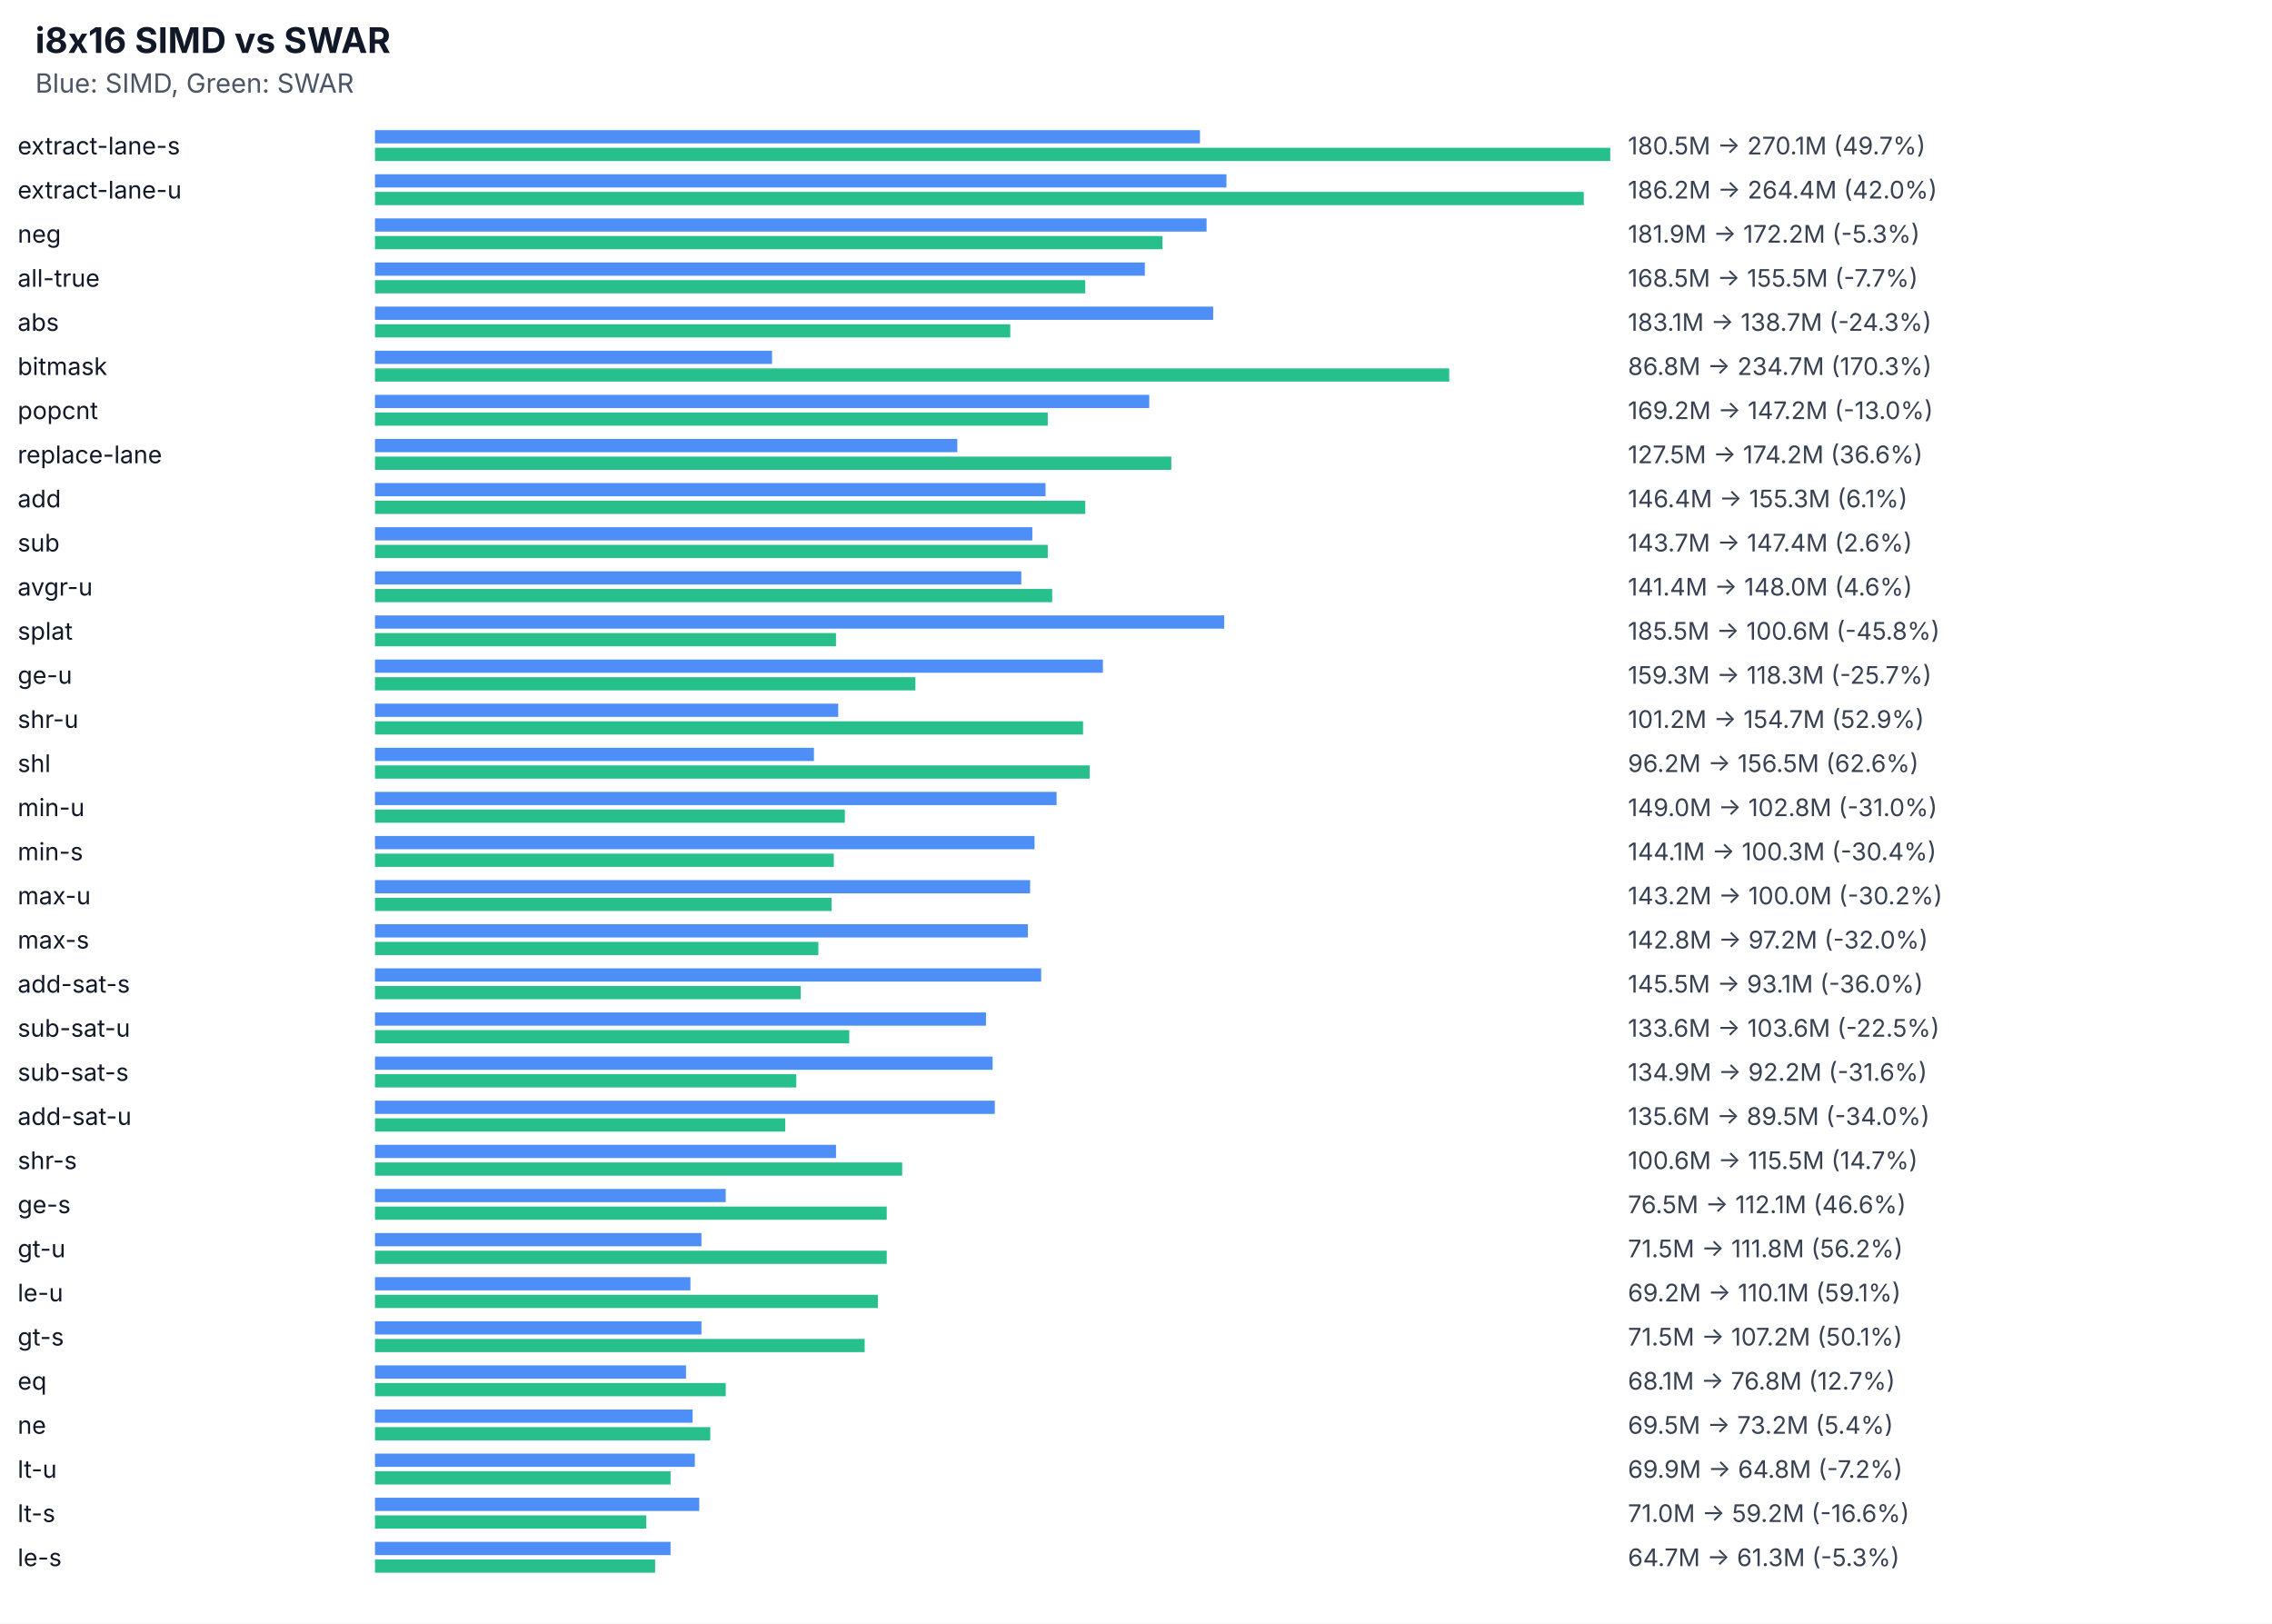
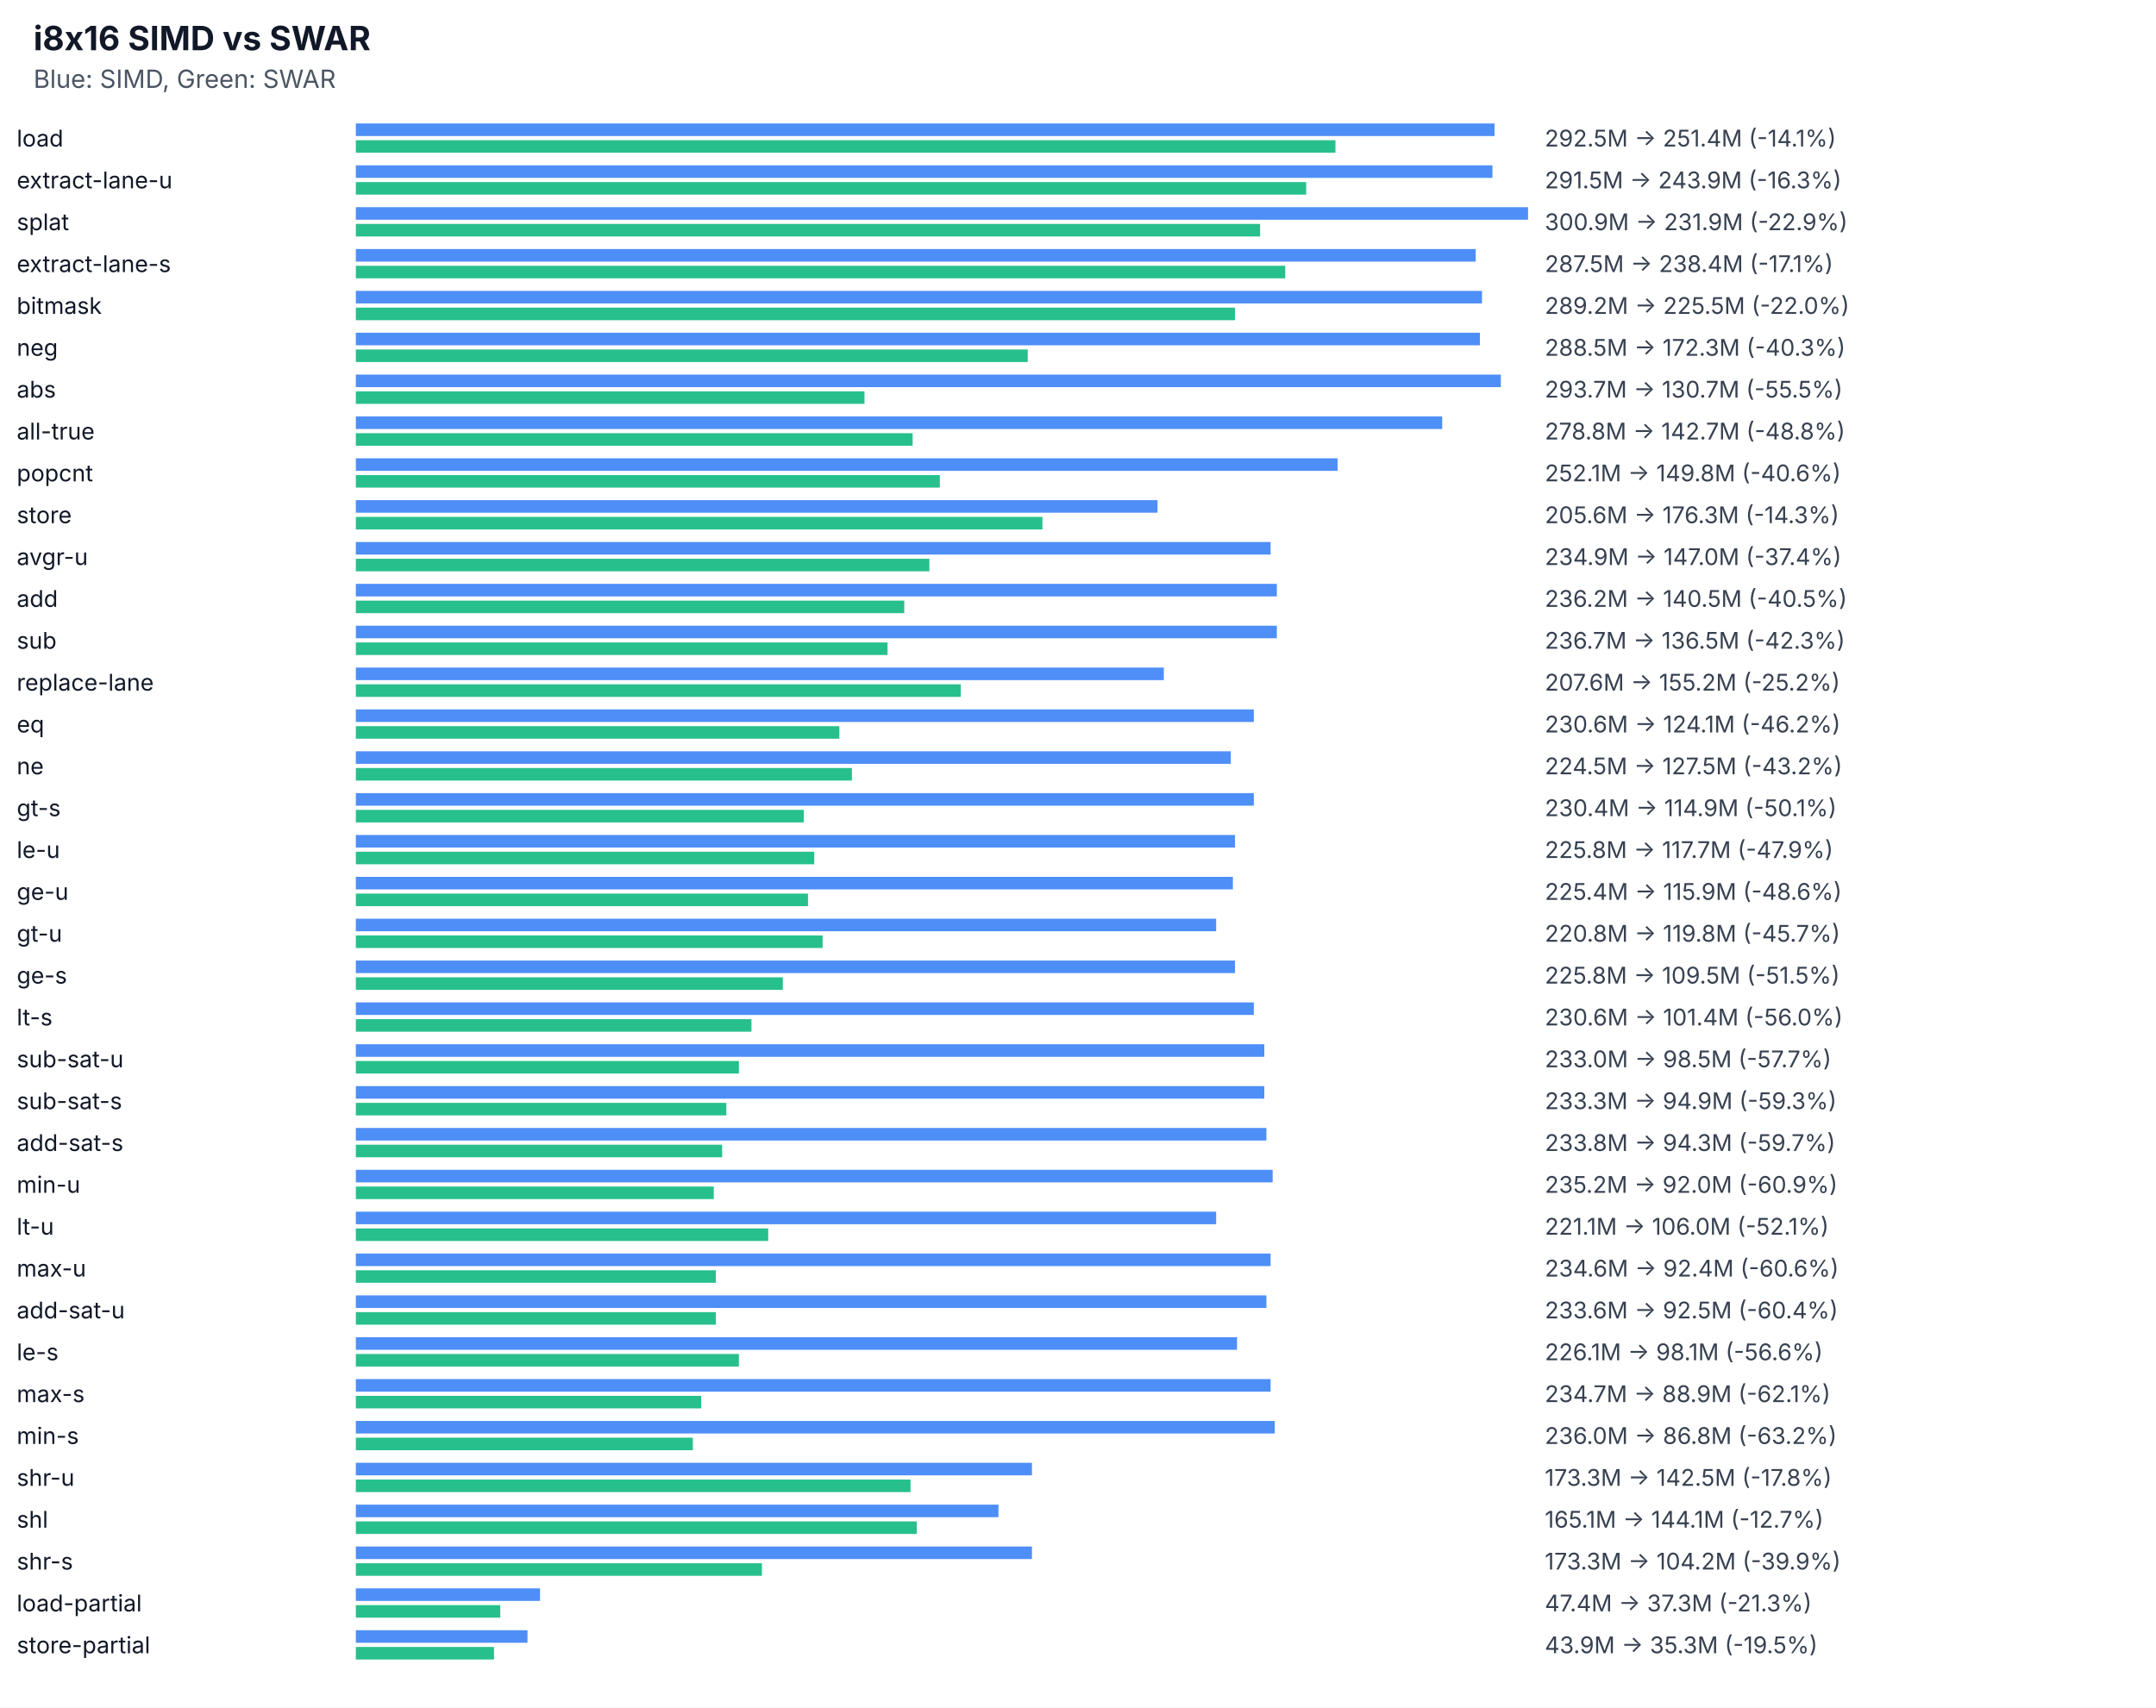
- <svg xmlns="http://www.w3.org/2000/svg" width="1030" height="736" viewBox="0 0 1030 736">
-   <rect x="0" y="0" width="1030" height="736" fill="#ffffff" />
+ <svg xmlns="http://www.w3.org/2000/svg" width="1030" height="816" viewBox="0 0 1030 816">
+   <rect x="0" y="0" width="1030" height="816" fill="#ffffff" />
  <text x="16" y="24" font-family="Inter, Arial, sans-serif" font-size="16" font-weight="700" fill="#111827">i8x16 SIMD vs SWAR</text>
  <text x="16" y="42" font-family="Inter, Arial, sans-serif" font-size="12" fill="#4b5563">Blue: SIMD, Green: SWAR</text>
-   <text x="8" y="70" font-family="Inter, Arial, sans-serif" font-size="11" fill="#111827">extract-lane-s</text>
-   <rect x="170" y="59" width="374" height="6" fill="#3b82f6" opacity="0.9" />
-   <rect x="170" y="67" width="560" height="6" fill="#10b981" opacity="0.9" />
-   <text x="738" y="70" font-family="Inter, Arial, sans-serif" font-size="11" fill="#374151">180.5M -&gt; 270.1M (49.7%)</text>
+   <text x="8" y="70" font-family="Inter, Arial, sans-serif" font-size="11" fill="#111827">load</text>
+   <rect x="170" y="59" width="544" height="6" fill="#3b82f6" opacity="0.9" />
+   <rect x="170" y="67" width="468" height="6" fill="#10b981" opacity="0.9" />
+   <text x="738" y="70" font-family="Inter, Arial, sans-serif" font-size="11" fill="#374151">292.5M -&gt; 251.4M (-14.1%)</text>
  <text x="8" y="90" font-family="Inter, Arial, sans-serif" font-size="11" fill="#111827">extract-lane-u</text>
-   <rect x="170" y="79" width="386" height="6" fill="#3b82f6" opacity="0.9" />
-   <rect x="170" y="87" width="548" height="6" fill="#10b981" opacity="0.9" />
-   <text x="738" y="90" font-family="Inter, Arial, sans-serif" font-size="11" fill="#374151">186.2M -&gt; 264.4M (42.0%)</text>
-   <text x="8" y="110" font-family="Inter, Arial, sans-serif" font-size="11" fill="#111827">neg</text>
-   <rect x="170" y="99" width="377" height="6" fill="#3b82f6" opacity="0.9" />
-   <rect x="170" y="107" width="357" height="6" fill="#10b981" opacity="0.9" />
-   <text x="738" y="110" font-family="Inter, Arial, sans-serif" font-size="11" fill="#374151">181.9M -&gt; 172.2M (-5.3%)</text>
-   <text x="8" y="130" font-family="Inter, Arial, sans-serif" font-size="11" fill="#111827">all-true</text>
-   <rect x="170" y="119" width="349" height="6" fill="#3b82f6" opacity="0.9" />
-   <rect x="170" y="127" width="322" height="6" fill="#10b981" opacity="0.9" />
-   <text x="738" y="130" font-family="Inter, Arial, sans-serif" font-size="11" fill="#374151">168.5M -&gt; 155.5M (-7.7%)</text>
-   <text x="8" y="150" font-family="Inter, Arial, sans-serif" font-size="11" fill="#111827">abs</text>
-   <rect x="170" y="139" width="380" height="6" fill="#3b82f6" opacity="0.9" />
-   <rect x="170" y="147" width="288" height="6" fill="#10b981" opacity="0.9" />
-   <text x="738" y="150" font-family="Inter, Arial, sans-serif" font-size="11" fill="#374151">183.1M -&gt; 138.7M (-24.3%)</text>
-   <text x="8" y="170" font-family="Inter, Arial, sans-serif" font-size="11" fill="#111827">bitmask</text>
-   <rect x="170" y="159" width="180" height="6" fill="#3b82f6" opacity="0.9" />
-   <rect x="170" y="167" width="487" height="6" fill="#10b981" opacity="0.9" />
-   <text x="738" y="170" font-family="Inter, Arial, sans-serif" font-size="11" fill="#374151">86.8M -&gt; 234.7M (170.3%)</text>
-   <text x="8" y="190" font-family="Inter, Arial, sans-serif" font-size="11" fill="#111827">popcnt</text>
-   <rect x="170" y="179" width="351" height="6" fill="#3b82f6" opacity="0.9" />
-   <rect x="170" y="187" width="305" height="6" fill="#10b981" opacity="0.9" />
-   <text x="738" y="190" font-family="Inter, Arial, sans-serif" font-size="11" fill="#374151">169.2M -&gt; 147.2M (-13.0%)</text>
-   <text x="8" y="210" font-family="Inter, Arial, sans-serif" font-size="11" fill="#111827">replace-lane</text>
-   <rect x="170" y="199" width="264" height="6" fill="#3b82f6" opacity="0.9" />
-   <rect x="170" y="207" width="361" height="6" fill="#10b981" opacity="0.9" />
-   <text x="738" y="210" font-family="Inter, Arial, sans-serif" font-size="11" fill="#374151">127.5M -&gt; 174.2M (36.6%)</text>
-   <text x="8" y="230" font-family="Inter, Arial, sans-serif" font-size="11" fill="#111827">add</text>
-   <rect x="170" y="219" width="304" height="6" fill="#3b82f6" opacity="0.9" />
-   <rect x="170" y="227" width="322" height="6" fill="#10b981" opacity="0.9" />
-   <text x="738" y="230" font-family="Inter, Arial, sans-serif" font-size="11" fill="#374151">146.4M -&gt; 155.3M (6.1%)</text>
-   <text x="8" y="250" font-family="Inter, Arial, sans-serif" font-size="11" fill="#111827">sub</text>
-   <rect x="170" y="239" width="298" height="6" fill="#3b82f6" opacity="0.9" />
-   <rect x="170" y="247" width="305" height="6" fill="#10b981" opacity="0.9" />
-   <text x="738" y="250" font-family="Inter, Arial, sans-serif" font-size="11" fill="#374151">143.7M -&gt; 147.4M (2.6%)</text>
+   <rect x="170" y="79" width="543" height="6" fill="#3b82f6" opacity="0.9" />
+   <rect x="170" y="87" width="454" height="6" fill="#10b981" opacity="0.9" />
+   <text x="738" y="90" font-family="Inter, Arial, sans-serif" font-size="11" fill="#374151">291.5M -&gt; 243.9M (-16.3%)</text>
+   <text x="8" y="110" font-family="Inter, Arial, sans-serif" font-size="11" fill="#111827">splat</text>
+   <rect x="170" y="99" width="560" height="6" fill="#3b82f6" opacity="0.9" />
+   <rect x="170" y="107" width="432" height="6" fill="#10b981" opacity="0.9" />
+   <text x="738" y="110" font-family="Inter, Arial, sans-serif" font-size="11" fill="#374151">300.9M -&gt; 231.9M (-22.9%)</text>
+   <text x="8" y="130" font-family="Inter, Arial, sans-serif" font-size="11" fill="#111827">extract-lane-s</text>
+   <rect x="170" y="119" width="535" height="6" fill="#3b82f6" opacity="0.9" />
+   <rect x="170" y="127" width="444" height="6" fill="#10b981" opacity="0.9" />
+   <text x="738" y="130" font-family="Inter, Arial, sans-serif" font-size="11" fill="#374151">287.5M -&gt; 238.4M (-17.1%)</text>
+   <text x="8" y="150" font-family="Inter, Arial, sans-serif" font-size="11" fill="#111827">bitmask</text>
+   <rect x="170" y="139" width="538" height="6" fill="#3b82f6" opacity="0.9" />
+   <rect x="170" y="147" width="420" height="6" fill="#10b981" opacity="0.9" />
+   <text x="738" y="150" font-family="Inter, Arial, sans-serif" font-size="11" fill="#374151">289.2M -&gt; 225.5M (-22.0%)</text>
+   <text x="8" y="170" font-family="Inter, Arial, sans-serif" font-size="11" fill="#111827">neg</text>
+   <rect x="170" y="159" width="537" height="6" fill="#3b82f6" opacity="0.9" />
+   <rect x="170" y="167" width="321" height="6" fill="#10b981" opacity="0.9" />
+   <text x="738" y="170" font-family="Inter, Arial, sans-serif" font-size="11" fill="#374151">288.5M -&gt; 172.3M (-40.3%)</text>
+   <text x="8" y="190" font-family="Inter, Arial, sans-serif" font-size="11" fill="#111827">abs</text>
+   <rect x="170" y="179" width="547" height="6" fill="#3b82f6" opacity="0.9" />
+   <rect x="170" y="187" width="243" height="6" fill="#10b981" opacity="0.9" />
+   <text x="738" y="190" font-family="Inter, Arial, sans-serif" font-size="11" fill="#374151">293.7M -&gt; 130.7M (-55.5%)</text>
+   <text x="8" y="210" font-family="Inter, Arial, sans-serif" font-size="11" fill="#111827">all-true</text>
+   <rect x="170" y="199" width="519" height="6" fill="#3b82f6" opacity="0.9" />
+   <rect x="170" y="207" width="266" height="6" fill="#10b981" opacity="0.9" />
+   <text x="738" y="210" font-family="Inter, Arial, sans-serif" font-size="11" fill="#374151">278.8M -&gt; 142.7M (-48.8%)</text>
+   <text x="8" y="230" font-family="Inter, Arial, sans-serif" font-size="11" fill="#111827">popcnt</text>
+   <rect x="170" y="219" width="469" height="6" fill="#3b82f6" opacity="0.9" />
+   <rect x="170" y="227" width="279" height="6" fill="#10b981" opacity="0.9" />
+   <text x="738" y="230" font-family="Inter, Arial, sans-serif" font-size="11" fill="#374151">252.1M -&gt; 149.8M (-40.6%)</text>
+   <text x="8" y="250" font-family="Inter, Arial, sans-serif" font-size="11" fill="#111827">store</text>
+   <rect x="170" y="239" width="383" height="6" fill="#3b82f6" opacity="0.9" />
+   <rect x="170" y="247" width="328" height="6" fill="#10b981" opacity="0.9" />
+   <text x="738" y="250" font-family="Inter, Arial, sans-serif" font-size="11" fill="#374151">205.6M -&gt; 176.3M (-14.3%)</text>
  <text x="8" y="270" font-family="Inter, Arial, sans-serif" font-size="11" fill="#111827">avgr-u</text>
-   <rect x="170" y="259" width="293" height="6" fill="#3b82f6" opacity="0.9" />
-   <rect x="170" y="267" width="307" height="6" fill="#10b981" opacity="0.9" />
-   <text x="738" y="270" font-family="Inter, Arial, sans-serif" font-size="11" fill="#374151">141.4M -&gt; 148.0M (4.6%)</text>
-   <text x="8" y="290" font-family="Inter, Arial, sans-serif" font-size="11" fill="#111827">splat</text>
-   <rect x="170" y="279" width="385" height="6" fill="#3b82f6" opacity="0.9" />
-   <rect x="170" y="287" width="209" height="6" fill="#10b981" opacity="0.9" />
-   <text x="738" y="290" font-family="Inter, Arial, sans-serif" font-size="11" fill="#374151">185.5M -&gt; 100.6M (-45.8%)</text>
-   <text x="8" y="310" font-family="Inter, Arial, sans-serif" font-size="11" fill="#111827">ge-u</text>
-   <rect x="170" y="299" width="330" height="6" fill="#3b82f6" opacity="0.9" />
-   <rect x="170" y="307" width="245" height="6" fill="#10b981" opacity="0.9" />
-   <text x="738" y="310" font-family="Inter, Arial, sans-serif" font-size="11" fill="#374151">159.3M -&gt; 118.3M (-25.7%)</text>
-   <text x="8" y="330" font-family="Inter, Arial, sans-serif" font-size="11" fill="#111827">shr-u</text>
-   <rect x="170" y="319" width="210" height="6" fill="#3b82f6" opacity="0.9" />
-   <rect x="170" y="327" width="321" height="6" fill="#10b981" opacity="0.9" />
-   <text x="738" y="330" font-family="Inter, Arial, sans-serif" font-size="11" fill="#374151">101.2M -&gt; 154.7M (52.9%)</text>
-   <text x="8" y="350" font-family="Inter, Arial, sans-serif" font-size="11" fill="#111827">shl</text>
-   <rect x="170" y="339" width="199" height="6" fill="#3b82f6" opacity="0.9" />
-   <rect x="170" y="347" width="324" height="6" fill="#10b981" opacity="0.9" />
-   <text x="738" y="350" font-family="Inter, Arial, sans-serif" font-size="11" fill="#374151">96.2M -&gt; 156.5M (62.6%)</text>
-   <text x="8" y="370" font-family="Inter, Arial, sans-serif" font-size="11" fill="#111827">min-u</text>
-   <rect x="170" y="359" width="309" height="6" fill="#3b82f6" opacity="0.9" />
-   <rect x="170" y="367" width="213" height="6" fill="#10b981" opacity="0.9" />
-   <text x="738" y="370" font-family="Inter, Arial, sans-serif" font-size="11" fill="#374151">149.0M -&gt; 102.8M (-31.0%)</text>
-   <text x="8" y="390" font-family="Inter, Arial, sans-serif" font-size="11" fill="#111827">min-s</text>
-   <rect x="170" y="379" width="299" height="6" fill="#3b82f6" opacity="0.9" />
-   <rect x="170" y="387" width="208" height="6" fill="#10b981" opacity="0.9" />
-   <text x="738" y="390" font-family="Inter, Arial, sans-serif" font-size="11" fill="#374151">144.1M -&gt; 100.3M (-30.4%)</text>
-   <text x="8" y="410" font-family="Inter, Arial, sans-serif" font-size="11" fill="#111827">max-u</text>
-   <rect x="170" y="399" width="297" height="6" fill="#3b82f6" opacity="0.9" />
-   <rect x="170" y="407" width="207" height="6" fill="#10b981" opacity="0.9" />
-   <text x="738" y="410" font-family="Inter, Arial, sans-serif" font-size="11" fill="#374151">143.2M -&gt; 100.0M (-30.2%)</text>
-   <text x="8" y="430" font-family="Inter, Arial, sans-serif" font-size="11" fill="#111827">max-s</text>
-   <rect x="170" y="419" width="296" height="6" fill="#3b82f6" opacity="0.9" />
-   <rect x="170" y="427" width="201" height="6" fill="#10b981" opacity="0.9" />
-   <text x="738" y="430" font-family="Inter, Arial, sans-serif" font-size="11" fill="#374151">142.8M -&gt; 97.2M (-32.0%)</text>
-   <text x="8" y="450" font-family="Inter, Arial, sans-serif" font-size="11" fill="#111827">add-sat-s</text>
-   <rect x="170" y="439" width="302" height="6" fill="#3b82f6" opacity="0.9" />
-   <rect x="170" y="447" width="193" height="6" fill="#10b981" opacity="0.9" />
-   <text x="738" y="450" font-family="Inter, Arial, sans-serif" font-size="11" fill="#374151">145.5M -&gt; 93.1M (-36.0%)</text>
-   <text x="8" y="470" font-family="Inter, Arial, sans-serif" font-size="11" fill="#111827">sub-sat-u</text>
-   <rect x="170" y="459" width="277" height="6" fill="#3b82f6" opacity="0.9" />
-   <rect x="170" y="467" width="215" height="6" fill="#10b981" opacity="0.9" />
-   <text x="738" y="470" font-family="Inter, Arial, sans-serif" font-size="11" fill="#374151">133.6M -&gt; 103.6M (-22.5%)</text>
-   <text x="8" y="490" font-family="Inter, Arial, sans-serif" font-size="11" fill="#111827">sub-sat-s</text>
-   <rect x="170" y="479" width="280" height="6" fill="#3b82f6" opacity="0.9" />
-   <rect x="170" y="487" width="191" height="6" fill="#10b981" opacity="0.9" />
-   <text x="738" y="490" font-family="Inter, Arial, sans-serif" font-size="11" fill="#374151">134.9M -&gt; 92.2M (-31.6%)</text>
-   <text x="8" y="510" font-family="Inter, Arial, sans-serif" font-size="11" fill="#111827">add-sat-u</text>
-   <rect x="170" y="499" width="281" height="6" fill="#3b82f6" opacity="0.9" />
-   <rect x="170" y="507" width="186" height="6" fill="#10b981" opacity="0.9" />
-   <text x="738" y="510" font-family="Inter, Arial, sans-serif" font-size="11" fill="#374151">135.6M -&gt; 89.5M (-34.0%)</text>
-   <text x="8" y="530" font-family="Inter, Arial, sans-serif" font-size="11" fill="#111827">shr-s</text>
-   <rect x="170" y="519" width="209" height="6" fill="#3b82f6" opacity="0.9" />
-   <rect x="170" y="527" width="239" height="6" fill="#10b981" opacity="0.9" />
-   <text x="738" y="530" font-family="Inter, Arial, sans-serif" font-size="11" fill="#374151">100.6M -&gt; 115.5M (14.7%)</text>
-   <text x="8" y="550" font-family="Inter, Arial, sans-serif" font-size="11" fill="#111827">ge-s</text>
-   <rect x="170" y="539" width="159" height="6" fill="#3b82f6" opacity="0.9" />
-   <rect x="170" y="547" width="232" height="6" fill="#10b981" opacity="0.9" />
-   <text x="738" y="550" font-family="Inter, Arial, sans-serif" font-size="11" fill="#374151">76.5M -&gt; 112.1M (46.6%)</text>
-   <text x="8" y="570" font-family="Inter, Arial, sans-serif" font-size="11" fill="#111827">gt-u</text>
-   <rect x="170" y="559" width="148" height="6" fill="#3b82f6" opacity="0.9" />
-   <rect x="170" y="567" width="232" height="6" fill="#10b981" opacity="0.9" />
-   <text x="738" y="570" font-family="Inter, Arial, sans-serif" font-size="11" fill="#374151">71.5M -&gt; 111.8M (56.2%)</text>
-   <text x="8" y="590" font-family="Inter, Arial, sans-serif" font-size="11" fill="#111827">le-u</text>
-   <rect x="170" y="579" width="143" height="6" fill="#3b82f6" opacity="0.9" />
-   <rect x="170" y="587" width="228" height="6" fill="#10b981" opacity="0.9" />
-   <text x="738" y="590" font-family="Inter, Arial, sans-serif" font-size="11" fill="#374151">69.2M -&gt; 110.1M (59.1%)</text>
-   <text x="8" y="610" font-family="Inter, Arial, sans-serif" font-size="11" fill="#111827">gt-s</text>
-   <rect x="170" y="599" width="148" height="6" fill="#3b82f6" opacity="0.9" />
-   <rect x="170" y="607" width="222" height="6" fill="#10b981" opacity="0.9" />
-   <text x="738" y="610" font-family="Inter, Arial, sans-serif" font-size="11" fill="#374151">71.5M -&gt; 107.2M (50.1%)</text>
-   <text x="8" y="630" font-family="Inter, Arial, sans-serif" font-size="11" fill="#111827">eq</text>
-   <rect x="170" y="619" width="141" height="6" fill="#3b82f6" opacity="0.9" />
-   <rect x="170" y="627" width="159" height="6" fill="#10b981" opacity="0.9" />
-   <text x="738" y="630" font-family="Inter, Arial, sans-serif" font-size="11" fill="#374151">68.1M -&gt; 76.8M (12.7%)</text>
-   <text x="8" y="650" font-family="Inter, Arial, sans-serif" font-size="11" fill="#111827">ne</text>
-   <rect x="170" y="639" width="144" height="6" fill="#3b82f6" opacity="0.9" />
-   <rect x="170" y="647" width="152" height="6" fill="#10b981" opacity="0.9" />
-   <text x="738" y="650" font-family="Inter, Arial, sans-serif" font-size="11" fill="#374151">69.5M -&gt; 73.2M (5.4%)</text>
-   <text x="8" y="670" font-family="Inter, Arial, sans-serif" font-size="11" fill="#111827">lt-u</text>
-   <rect x="170" y="659" width="145" height="6" fill="#3b82f6" opacity="0.9" />
-   <rect x="170" y="667" width="134" height="6" fill="#10b981" opacity="0.9" />
-   <text x="738" y="670" font-family="Inter, Arial, sans-serif" font-size="11" fill="#374151">69.9M -&gt; 64.8M (-7.2%)</text>
-   <text x="8" y="690" font-family="Inter, Arial, sans-serif" font-size="11" fill="#111827">lt-s</text>
-   <rect x="170" y="679" width="147" height="6" fill="#3b82f6" opacity="0.9" />
-   <rect x="170" y="687" width="123" height="6" fill="#10b981" opacity="0.9" />
-   <text x="738" y="690" font-family="Inter, Arial, sans-serif" font-size="11" fill="#374151">71.0M -&gt; 59.2M (-16.6%)</text>
-   <text x="8" y="710" font-family="Inter, Arial, sans-serif" font-size="11" fill="#111827">le-s</text>
-   <rect x="170" y="699" width="134" height="6" fill="#3b82f6" opacity="0.9" />
-   <rect x="170" y="707" width="127" height="6" fill="#10b981" opacity="0.9" />
-   <text x="738" y="710" font-family="Inter, Arial, sans-serif" font-size="11" fill="#374151">64.7M -&gt; 61.3M (-5.3%)</text>
+   <rect x="170" y="259" width="437" height="6" fill="#3b82f6" opacity="0.9" />
+   <rect x="170" y="267" width="274" height="6" fill="#10b981" opacity="0.9" />
+   <text x="738" y="270" font-family="Inter, Arial, sans-serif" font-size="11" fill="#374151">234.9M -&gt; 147.0M (-37.4%)</text>
+   <text x="8" y="290" font-family="Inter, Arial, sans-serif" font-size="11" fill="#111827">add</text>
+   <rect x="170" y="279" width="440" height="6" fill="#3b82f6" opacity="0.9" />
+   <rect x="170" y="287" width="262" height="6" fill="#10b981" opacity="0.9" />
+   <text x="738" y="290" font-family="Inter, Arial, sans-serif" font-size="11" fill="#374151">236.2M -&gt; 140.5M (-40.5%)</text>
+   <text x="8" y="310" font-family="Inter, Arial, sans-serif" font-size="11" fill="#111827">sub</text>
+   <rect x="170" y="299" width="440" height="6" fill="#3b82f6" opacity="0.9" />
+   <rect x="170" y="307" width="254" height="6" fill="#10b981" opacity="0.9" />
+   <text x="738" y="310" font-family="Inter, Arial, sans-serif" font-size="11" fill="#374151">236.7M -&gt; 136.5M (-42.3%)</text>
+   <text x="8" y="330" font-family="Inter, Arial, sans-serif" font-size="11" fill="#111827">replace-lane</text>
+   <rect x="170" y="319" width="386" height="6" fill="#3b82f6" opacity="0.9" />
+   <rect x="170" y="327" width="289" height="6" fill="#10b981" opacity="0.9" />
+   <text x="738" y="330" font-family="Inter, Arial, sans-serif" font-size="11" fill="#374151">207.6M -&gt; 155.2M (-25.2%)</text>
+   <text x="8" y="350" font-family="Inter, Arial, sans-serif" font-size="11" fill="#111827">eq</text>
+   <rect x="170" y="339" width="429" height="6" fill="#3b82f6" opacity="0.9" />
+   <rect x="170" y="347" width="231" height="6" fill="#10b981" opacity="0.9" />
+   <text x="738" y="350" font-family="Inter, Arial, sans-serif" font-size="11" fill="#374151">230.6M -&gt; 124.1M (-46.2%)</text>
+   <text x="8" y="370" font-family="Inter, Arial, sans-serif" font-size="11" fill="#111827">ne</text>
+   <rect x="170" y="359" width="418" height="6" fill="#3b82f6" opacity="0.9" />
+   <rect x="170" y="367" width="237" height="6" fill="#10b981" opacity="0.9" />
+   <text x="738" y="370" font-family="Inter, Arial, sans-serif" font-size="11" fill="#374151">224.5M -&gt; 127.5M (-43.2%)</text>
+   <text x="8" y="390" font-family="Inter, Arial, sans-serif" font-size="11" fill="#111827">gt-s</text>
+   <rect x="170" y="379" width="429" height="6" fill="#3b82f6" opacity="0.9" />
+   <rect x="170" y="387" width="214" height="6" fill="#10b981" opacity="0.9" />
+   <text x="738" y="390" font-family="Inter, Arial, sans-serif" font-size="11" fill="#374151">230.4M -&gt; 114.9M (-50.1%)</text>
+   <text x="8" y="410" font-family="Inter, Arial, sans-serif" font-size="11" fill="#111827">le-u</text>
+   <rect x="170" y="399" width="420" height="6" fill="#3b82f6" opacity="0.9" />
+   <rect x="170" y="407" width="219" height="6" fill="#10b981" opacity="0.9" />
+   <text x="738" y="410" font-family="Inter, Arial, sans-serif" font-size="11" fill="#374151">225.8M -&gt; 117.7M (-47.9%)</text>
+   <text x="8" y="430" font-family="Inter, Arial, sans-serif" font-size="11" fill="#111827">ge-u</text>
+   <rect x="170" y="419" width="419" height="6" fill="#3b82f6" opacity="0.9" />
+   <rect x="170" y="427" width="216" height="6" fill="#10b981" opacity="0.9" />
+   <text x="738" y="430" font-family="Inter, Arial, sans-serif" font-size="11" fill="#374151">225.4M -&gt; 115.9M (-48.6%)</text>
+   <text x="8" y="450" font-family="Inter, Arial, sans-serif" font-size="11" fill="#111827">gt-u</text>
+   <rect x="170" y="439" width="411" height="6" fill="#3b82f6" opacity="0.9" />
+   <rect x="170" y="447" width="223" height="6" fill="#10b981" opacity="0.9" />
+   <text x="738" y="450" font-family="Inter, Arial, sans-serif" font-size="11" fill="#374151">220.8M -&gt; 119.8M (-45.7%)</text>
+   <text x="8" y="470" font-family="Inter, Arial, sans-serif" font-size="11" fill="#111827">ge-s</text>
+   <rect x="170" y="459" width="420" height="6" fill="#3b82f6" opacity="0.9" />
+   <rect x="170" y="467" width="204" height="6" fill="#10b981" opacity="0.9" />
+   <text x="738" y="470" font-family="Inter, Arial, sans-serif" font-size="11" fill="#374151">225.8M -&gt; 109.5M (-51.5%)</text>
+   <text x="8" y="490" font-family="Inter, Arial, sans-serif" font-size="11" fill="#111827">lt-s</text>
+   <rect x="170" y="479" width="429" height="6" fill="#3b82f6" opacity="0.9" />
+   <rect x="170" y="487" width="189" height="6" fill="#10b981" opacity="0.9" />
+   <text x="738" y="490" font-family="Inter, Arial, sans-serif" font-size="11" fill="#374151">230.6M -&gt; 101.4M (-56.0%)</text>
+   <text x="8" y="510" font-family="Inter, Arial, sans-serif" font-size="11" fill="#111827">sub-sat-u</text>
+   <rect x="170" y="499" width="434" height="6" fill="#3b82f6" opacity="0.9" />
+   <rect x="170" y="507" width="183" height="6" fill="#10b981" opacity="0.9" />
+   <text x="738" y="510" font-family="Inter, Arial, sans-serif" font-size="11" fill="#374151">233.0M -&gt; 98.5M (-57.7%)</text>
+   <text x="8" y="530" font-family="Inter, Arial, sans-serif" font-size="11" fill="#111827">sub-sat-s</text>
+   <rect x="170" y="519" width="434" height="6" fill="#3b82f6" opacity="0.9" />
+   <rect x="170" y="527" width="177" height="6" fill="#10b981" opacity="0.9" />
+   <text x="738" y="530" font-family="Inter, Arial, sans-serif" font-size="11" fill="#374151">233.3M -&gt; 94.9M (-59.3%)</text>
+   <text x="8" y="550" font-family="Inter, Arial, sans-serif" font-size="11" fill="#111827">add-sat-s</text>
+   <rect x="170" y="539" width="435" height="6" fill="#3b82f6" opacity="0.9" />
+   <rect x="170" y="547" width="175" height="6" fill="#10b981" opacity="0.9" />
+   <text x="738" y="550" font-family="Inter, Arial, sans-serif" font-size="11" fill="#374151">233.8M -&gt; 94.3M (-59.7%)</text>
+   <text x="8" y="570" font-family="Inter, Arial, sans-serif" font-size="11" fill="#111827">min-u</text>
+   <rect x="170" y="559" width="438" height="6" fill="#3b82f6" opacity="0.9" />
+   <rect x="170" y="567" width="171" height="6" fill="#10b981" opacity="0.9" />
+   <text x="738" y="570" font-family="Inter, Arial, sans-serif" font-size="11" fill="#374151">235.2M -&gt; 92.0M (-60.9%)</text>
+   <text x="8" y="590" font-family="Inter, Arial, sans-serif" font-size="11" fill="#111827">lt-u</text>
+   <rect x="170" y="579" width="411" height="6" fill="#3b82f6" opacity="0.9" />
+   <rect x="170" y="587" width="197" height="6" fill="#10b981" opacity="0.9" />
+   <text x="738" y="590" font-family="Inter, Arial, sans-serif" font-size="11" fill="#374151">221.1M -&gt; 106.0M (-52.1%)</text>
+   <text x="8" y="610" font-family="Inter, Arial, sans-serif" font-size="11" fill="#111827">max-u</text>
+   <rect x="170" y="599" width="437" height="6" fill="#3b82f6" opacity="0.9" />
+   <rect x="170" y="607" width="172" height="6" fill="#10b981" opacity="0.9" />
+   <text x="738" y="610" font-family="Inter, Arial, sans-serif" font-size="11" fill="#374151">234.6M -&gt; 92.4M (-60.6%)</text>
+   <text x="8" y="630" font-family="Inter, Arial, sans-serif" font-size="11" fill="#111827">add-sat-u</text>
+   <rect x="170" y="619" width="435" height="6" fill="#3b82f6" opacity="0.9" />
+   <rect x="170" y="627" width="172" height="6" fill="#10b981" opacity="0.9" />
+   <text x="738" y="630" font-family="Inter, Arial, sans-serif" font-size="11" fill="#374151">233.6M -&gt; 92.5M (-60.4%)</text>
+   <text x="8" y="650" font-family="Inter, Arial, sans-serif" font-size="11" fill="#111827">le-s</text>
+   <rect x="170" y="639" width="421" height="6" fill="#3b82f6" opacity="0.9" />
+   <rect x="170" y="647" width="183" height="6" fill="#10b981" opacity="0.9" />
+   <text x="738" y="650" font-family="Inter, Arial, sans-serif" font-size="11" fill="#374151">226.1M -&gt; 98.1M (-56.6%)</text>
+   <text x="8" y="670" font-family="Inter, Arial, sans-serif" font-size="11" fill="#111827">max-s</text>
+   <rect x="170" y="659" width="437" height="6" fill="#3b82f6" opacity="0.9" />
+   <rect x="170" y="667" width="165" height="6" fill="#10b981" opacity="0.9" />
+   <text x="738" y="670" font-family="Inter, Arial, sans-serif" font-size="11" fill="#374151">234.7M -&gt; 88.9M (-62.1%)</text>
+   <text x="8" y="690" font-family="Inter, Arial, sans-serif" font-size="11" fill="#111827">min-s</text>
+   <rect x="170" y="679" width="439" height="6" fill="#3b82f6" opacity="0.9" />
+   <rect x="170" y="687" width="161" height="6" fill="#10b981" opacity="0.9" />
+   <text x="738" y="690" font-family="Inter, Arial, sans-serif" font-size="11" fill="#374151">236.0M -&gt; 86.8M (-63.2%)</text>
+   <text x="8" y="710" font-family="Inter, Arial, sans-serif" font-size="11" fill="#111827">shr-u</text>
+   <rect x="170" y="699" width="323" height="6" fill="#3b82f6" opacity="0.9" />
+   <rect x="170" y="707" width="265" height="6" fill="#10b981" opacity="0.9" />
+   <text x="738" y="710" font-family="Inter, Arial, sans-serif" font-size="11" fill="#374151">173.3M -&gt; 142.5M (-17.8%)</text>
+   <text x="8" y="730" font-family="Inter, Arial, sans-serif" font-size="11" fill="#111827">shl</text>
+   <rect x="170" y="719" width="307" height="6" fill="#3b82f6" opacity="0.9" />
+   <rect x="170" y="727" width="268" height="6" fill="#10b981" opacity="0.9" />
+   <text x="738" y="730" font-family="Inter, Arial, sans-serif" font-size="11" fill="#374151">165.1M -&gt; 144.1M (-12.7%)</text>
+   <text x="8" y="750" font-family="Inter, Arial, sans-serif" font-size="11" fill="#111827">shr-s</text>
+   <rect x="170" y="739" width="323" height="6" fill="#3b82f6" opacity="0.9" />
+   <rect x="170" y="747" width="194" height="6" fill="#10b981" opacity="0.9" />
+   <text x="738" y="750" font-family="Inter, Arial, sans-serif" font-size="11" fill="#374151">173.3M -&gt; 104.2M (-39.9%)</text>
+   <text x="8" y="770" font-family="Inter, Arial, sans-serif" font-size="11" fill="#111827">load-partial</text>
+   <rect x="170" y="759" width="88" height="6" fill="#3b82f6" opacity="0.9" />
+   <rect x="170" y="767" width="69" height="6" fill="#10b981" opacity="0.9" />
+   <text x="738" y="770" font-family="Inter, Arial, sans-serif" font-size="11" fill="#374151">47.4M -&gt; 37.3M (-21.3%)</text>
+   <text x="8" y="790" font-family="Inter, Arial, sans-serif" font-size="11" fill="#111827">store-partial</text>
+   <rect x="170" y="779" width="82" height="6" fill="#3b82f6" opacity="0.9" />
+   <rect x="170" y="787" width="66" height="6" fill="#10b981" opacity="0.9" />
+   <text x="738" y="790" font-family="Inter, Arial, sans-serif" font-size="11" fill="#374151">43.9M -&gt; 35.3M (-19.5%)</text>
</svg>
